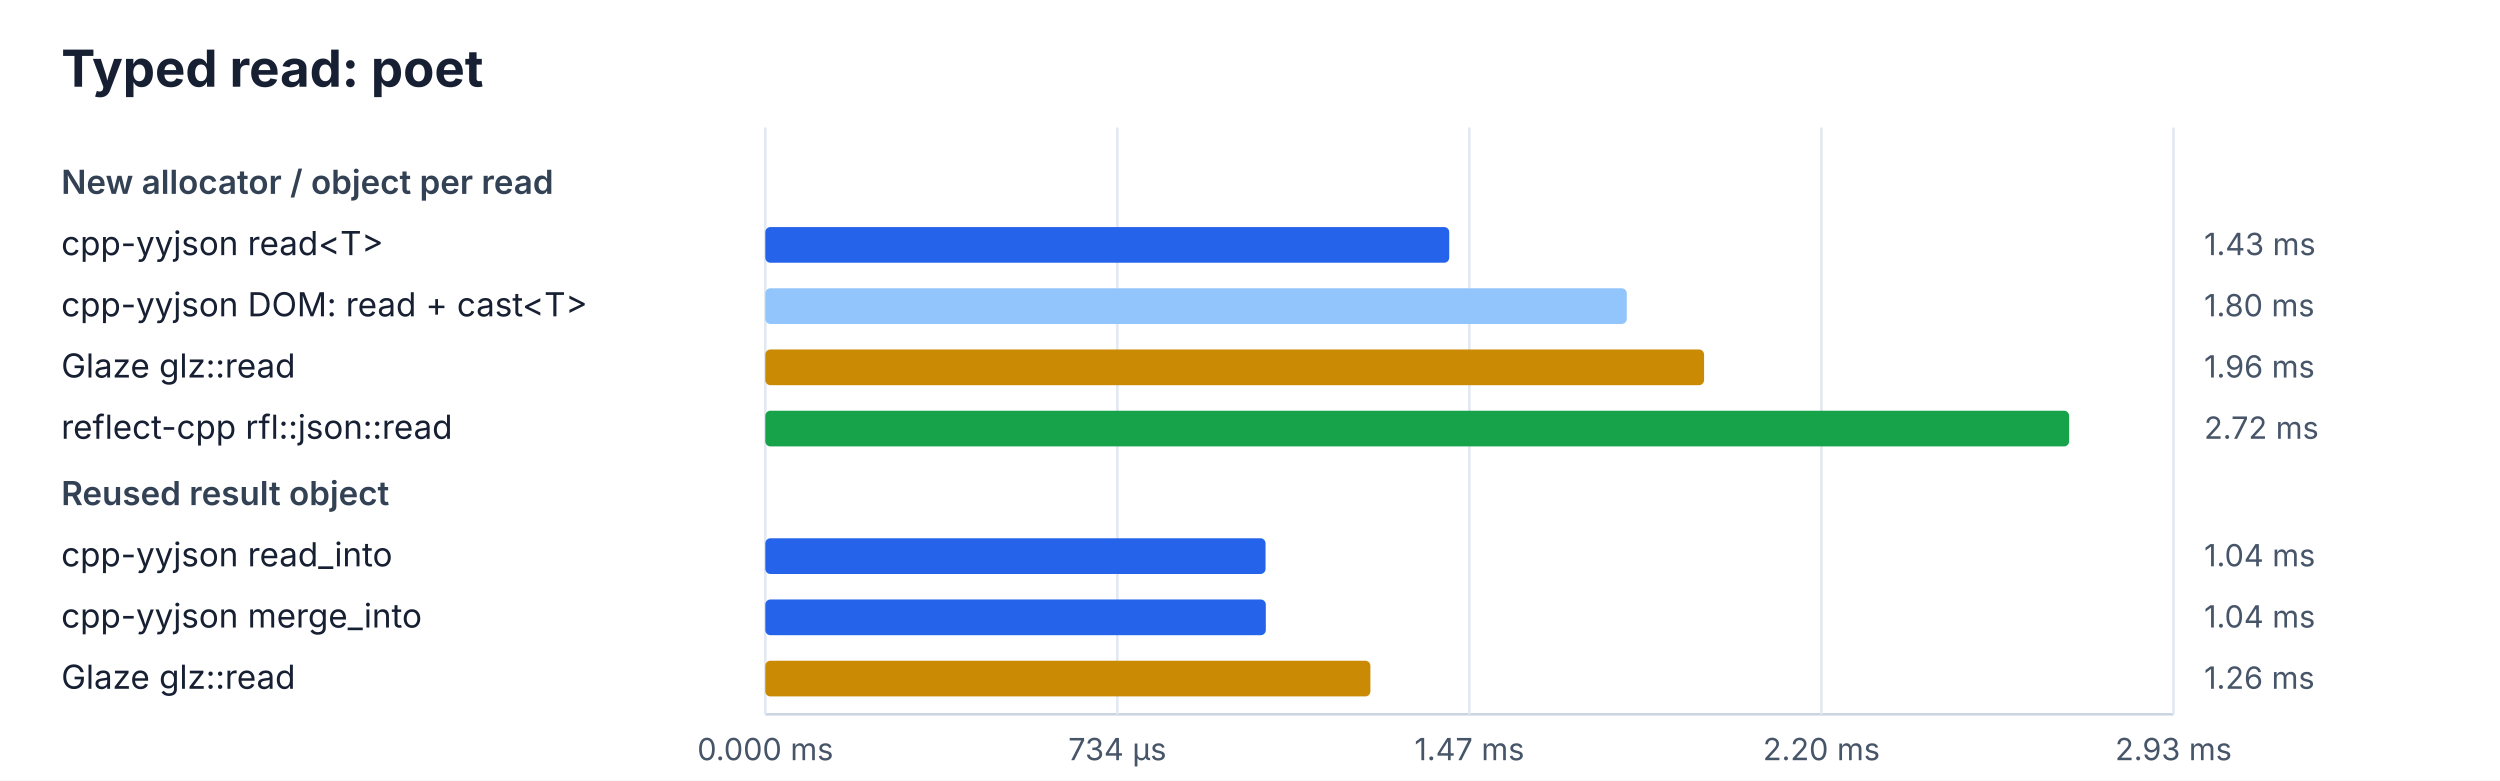
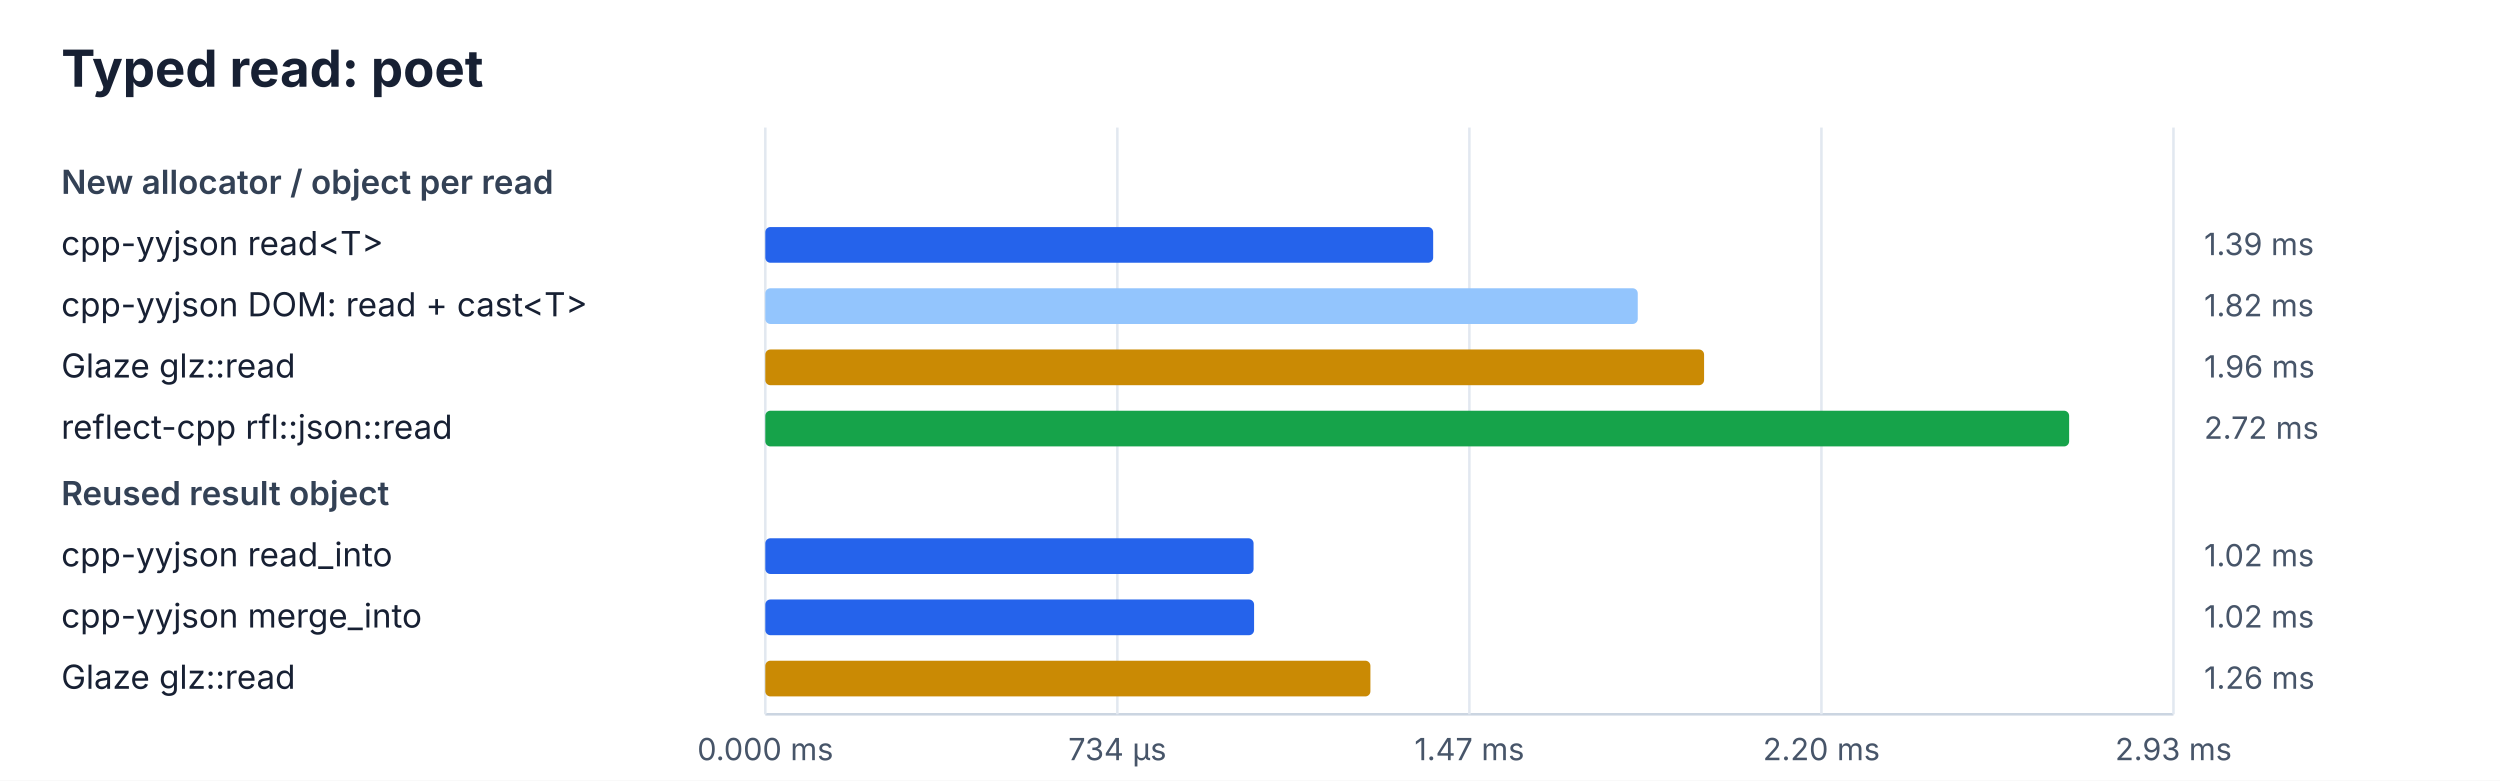
<svg xmlns="http://www.w3.org/2000/svg" width="980" height="306" viewBox="0 0 980 306">
  <rect width="100%" height="100%" fill="#ffffff" />
  <style>text{font-family:ui-sans-serif,system-ui,-apple-system,BlinkMacSystemFont,"Segoe UI",sans-serif;fill:#172033}.title{font-size:20px;font-weight:700}.heading{font-size:13px;font-weight:600;fill:#334155}.label{font-size:13px}.value{font-size:12px;fill:#475569}.axis{stroke:#cbd5e1;stroke-width:1}.grid{stroke:#e2e8f0;stroke-width:1}</style>
  <text x="24" y="34" class="title">Typed read: poet</text>
  <line x1="300" y1="280" x2="852" y2="280" class="axis" />
  <line x1="300.0" y1="50" x2="300.0" y2="280" class="grid" />
  <text x="300.0" y="298" class="value" text-anchor="middle">0.000 ms</text>
  <line x1="438.0" y1="50" x2="438.0" y2="280" class="grid" />
  <text x="438.0" y="298" class="value" text-anchor="middle">734 µs</text>
  <line x1="576.0" y1="50" x2="576.0" y2="280" class="grid" />
  <text x="576.0" y="298" class="value" text-anchor="middle">1.47 ms</text>
  <line x1="714.0" y1="50" x2="714.0" y2="280" class="grid" />
  <text x="714.0" y="298" class="value" text-anchor="middle">2.20 ms</text>
  <line x1="852.0" y1="50" x2="852.0" y2="280" class="grid" />
  <text x="852.0" y="298" class="value" text-anchor="middle">2.93 ms</text>
  <text x="24" y="76" class="heading">New allocator / object per read</text>
  <text x="24" y="100" class="label">cpp-yyjson read&lt;T&gt;</text>
-   <rect x="300" y="89" width="268.1" height="14" rx="2" fill="#2563eb" />
-   <text x="864" y="100" class="value">1.43 ms</text>
+   <rect x="300" y="89" width="261.8" height="14" rx="2" fill="#2563eb" />
+   <text x="864" y="100" class="value">1.39 ms</text>
  <text x="24" y="124" class="label">cpp-yyjson DOM: read + cast&lt;T&gt;</text>
-   <rect x="300" y="113" width="337.7" height="14" rx="2" fill="#93c5fd" />
-   <text x="864" y="124" class="value">1.80 ms</text>
+   <rect x="300" y="113" width="342.0" height="14" rx="2" fill="#93c5fd" />
+   <text x="864" y="124" class="value">1.82 ms</text>
  <text x="24" y="148" class="label">Glaze glz::read</text>
  <rect x="300" y="137" width="368.0" height="14" rx="2" fill="#ca8a04" />
  <text x="864" y="148" class="value">1.96 ms</text>
  <text x="24" y="172" class="label">reflect-cpp rfl::json::read</text>
  <rect x="300" y="161" width="511.1" height="14" rx="2" fill="#16a34a" />
  <text x="864" y="172" class="value">2.72 ms</text>
  <text x="24" y="198" class="heading">Reused result object</text>
  <text x="24" y="222" class="label">cpp-yyjson read_into</text>
-   <rect x="300" y="211" width="196.1" height="14" rx="2" fill="#2563eb" />
-   <text x="864" y="222" class="value">1.04 ms</text>
+   <rect x="300" y="211" width="191.4" height="14" rx="2" fill="#2563eb" />
+   <text x="864" y="222" class="value">1.02 ms</text>
  <text x="24" y="246" class="label">cpp-yyjson merge_into</text>
-   <rect x="300" y="235" width="196.2" height="14" rx="2" fill="#2563eb" />
-   <text x="864" y="246" class="value">1.04 ms</text>
+   <rect x="300" y="235" width="191.6" height="14" rx="2" fill="#2563eb" />
+   <text x="864" y="246" class="value">1.02 ms</text>
  <text x="24" y="270" class="label">Glaze glz::read</text>
  <rect x="300" y="259" width="237.2" height="14" rx="2" fill="#ca8a04" />
  <text x="864" y="270" class="value">1.26 ms</text>
</svg>
